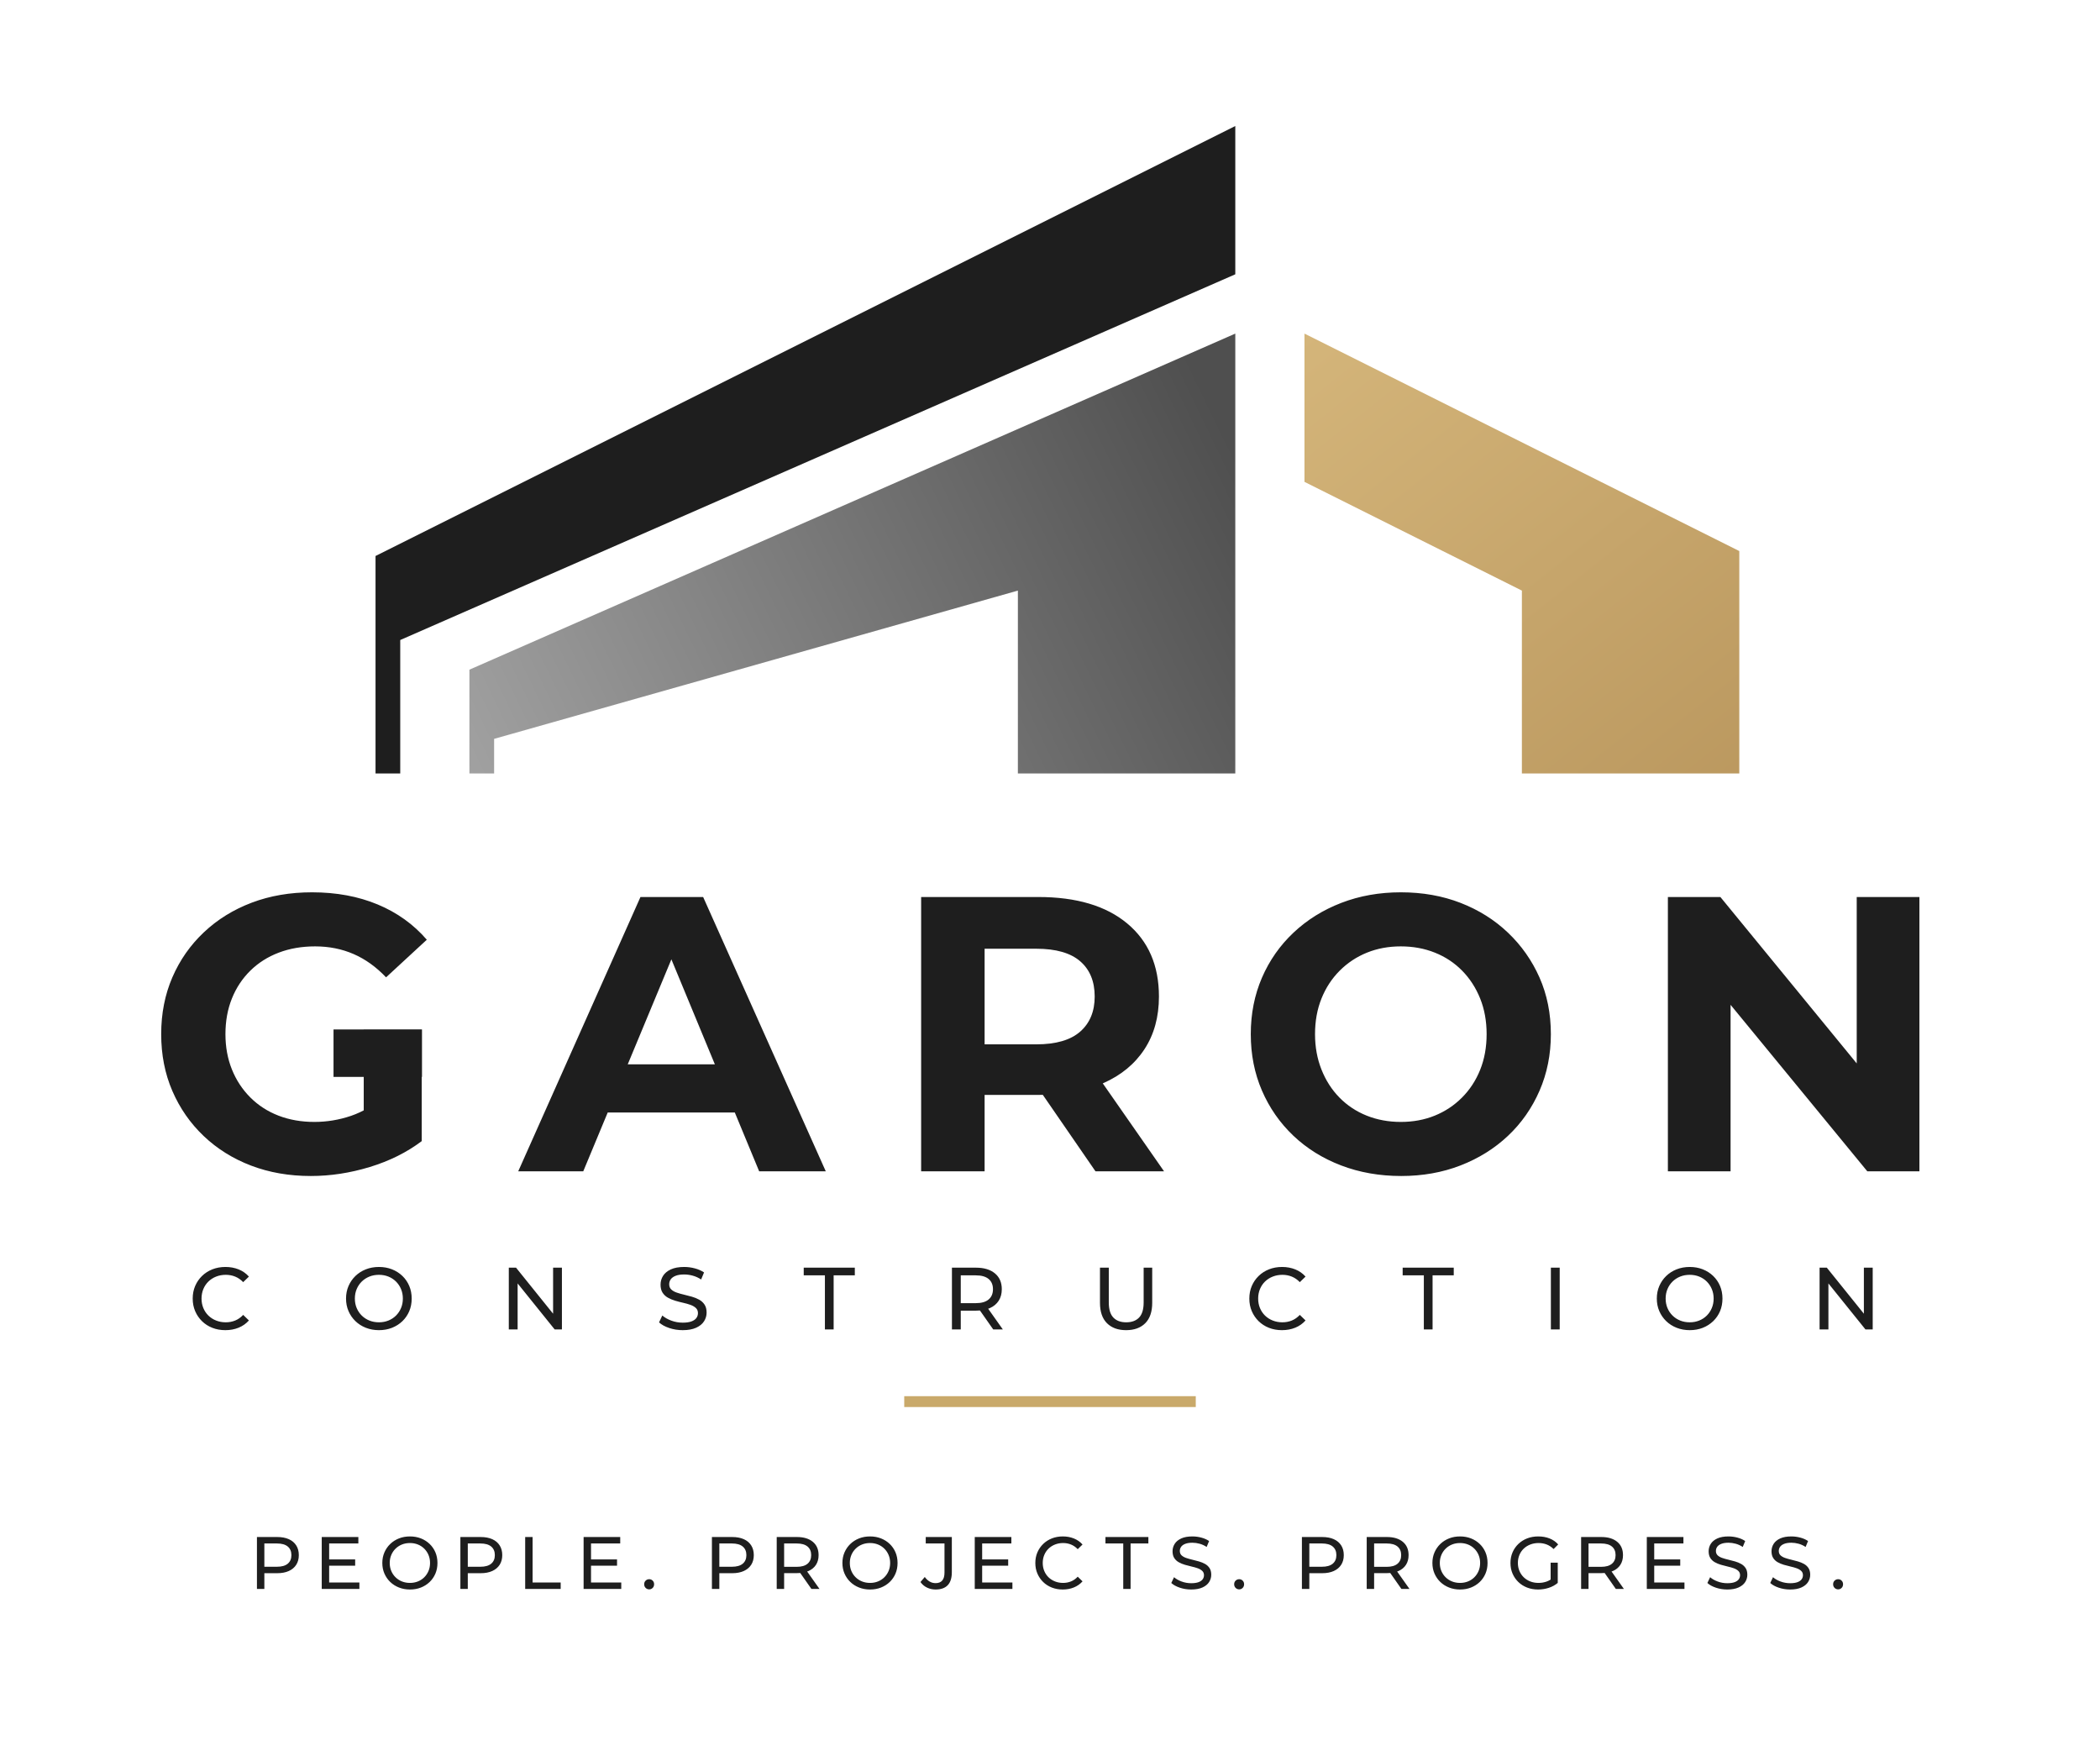
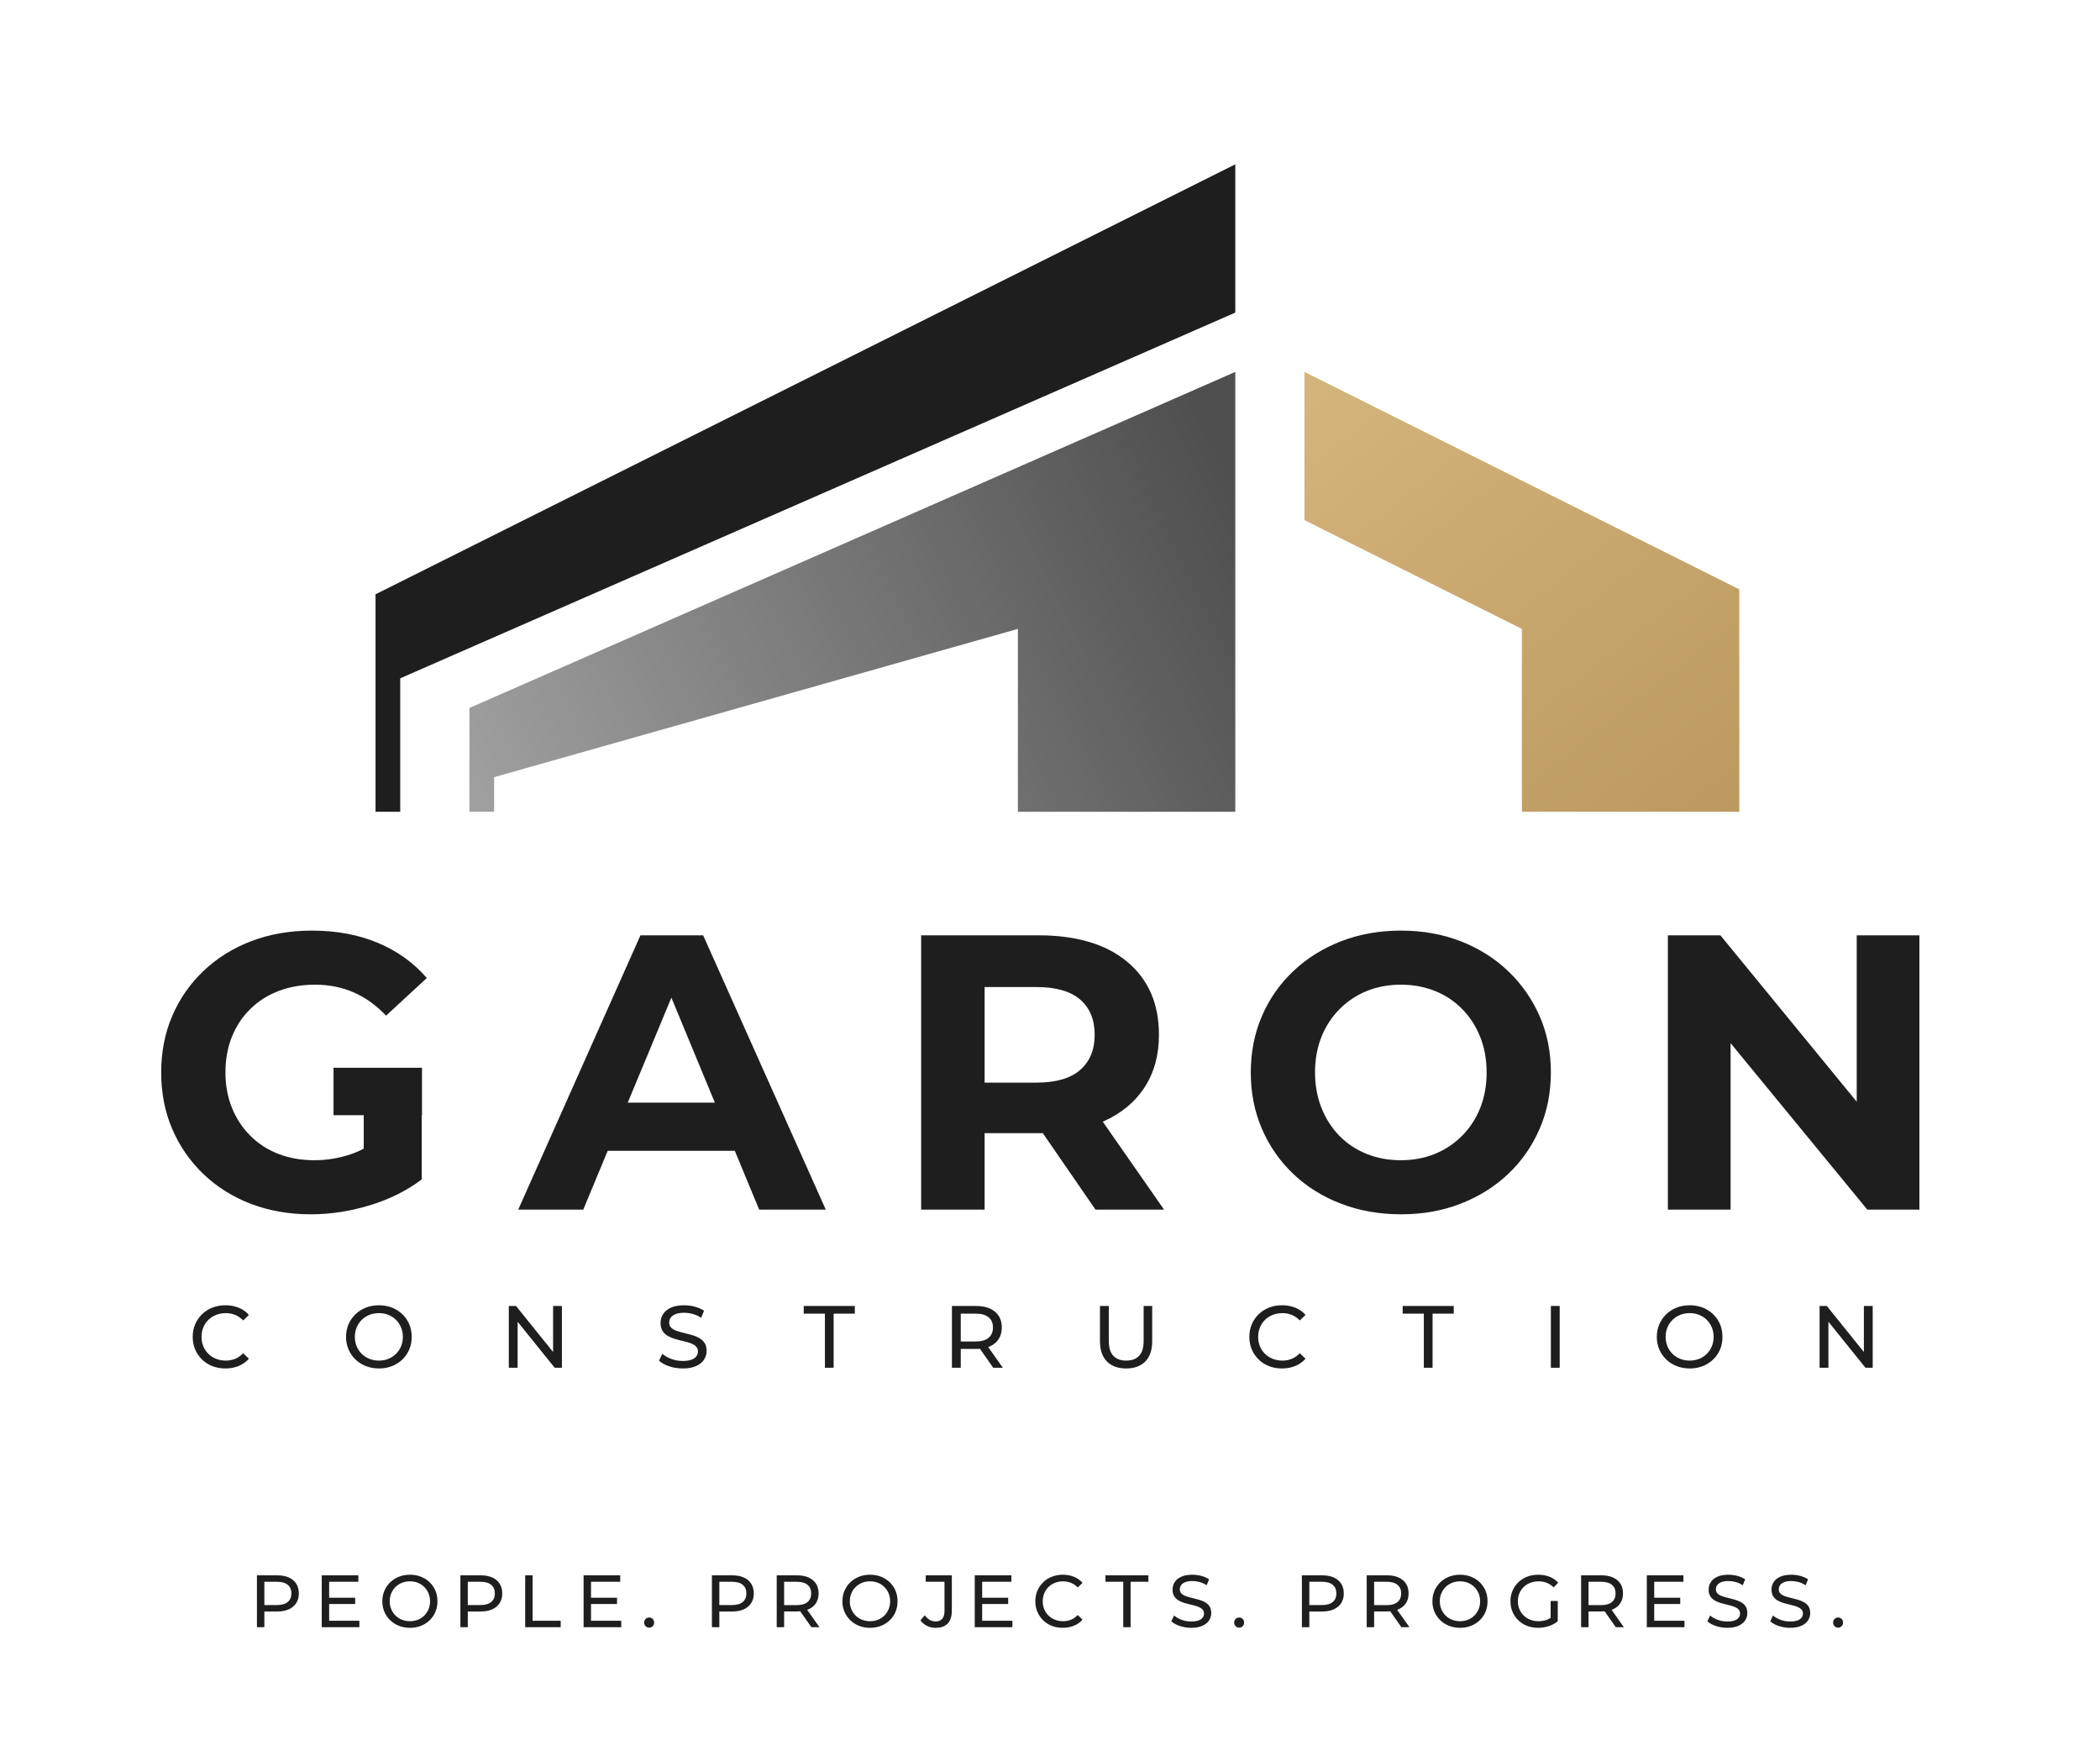
<svg xmlns="http://www.w3.org/2000/svg" viewBox="0 0 425 352" role="img" aria-label="GARON Construction">
  <defs>
    <linearGradient id="gmlight" x1="95" y1="165" x2="250" y2="90" gradientUnits="userSpaceOnUse">
      <stop offset="0" stop-color="#a3a3a3" />
      <stop offset="1" stop-color="#4f4f4f" />
    </linearGradient>
    <linearGradient id="gglight" x1="264" y1="66" x2="352" y2="177" gradientUnits="userSpaceOnUse">
      <stop offset="0" stop-color="#d4b57a" />
      <stop offset="1" stop-color="#b8955c" />
    </linearGradient>
  </defs>
-   <g transform="translate(0,1.5)">
+   <g transform="translate(0,9.25)">
    <path fill="#1e1e1e" d="M250 24 L250 54 L81 128 L81 155 L76 155 L76 111 Z" />
    <path fill="url(#gmlight)" d="M250 66 L250 155 L206 155 L206 118 L100 148 L100 155 L95 155 L95 134 Z" />
    <path fill="url(#gglight)" d="M264 66 L352 110 L352 155 L308 155 L308 118 L264 96 Z" />
  </g>
-   <g transform="translate(0,-20.5)">
+   <g transform="translate(0,-12.75)">
    <path fill="#1e1e1e" d="M62.909 258.451Q56.329 258.451 50.818 256.35Q45.308 254.249 41.225 250.364Q37.141 246.479 34.882 241.246Q32.622 236.014 32.622 229.75Q32.622 223.486 34.882 218.254Q37.141 213.021 41.264 209.136Q45.387 205.251 50.937 203.15Q56.487 201.049 63.147 201.049Q70.521 201.049 76.428 203.506Q82.334 205.964 86.378 210.642L78.132 218.254Q75.119 215.082 71.551 213.536Q67.984 211.99 63.781 211.99Q59.738 211.99 56.408 213.259Q53.078 214.527 50.66 216.906Q48.241 219.284 46.933 222.535Q45.625 225.786 45.625 229.75Q45.625 233.635 46.933 236.886Q48.241 240.136 50.66 242.555Q53.078 244.973 56.368 246.241Q59.659 247.51 63.623 247.51Q67.429 247.51 71.036 246.281Q74.644 245.052 78.053 242.119L85.347 251.395Q80.828 254.804 74.842 256.628Q68.856 258.451 62.909 258.451ZM85.347 251.395 73.613 249.73V228.878H85.347Z M104.88 257.5 129.618 202.0H142.303L167.12 257.5H153.641L133.344 208.501H138.418L118.042 257.5ZM117.249 245.607 120.658 235.855H149.201L152.69 245.607Z M186.421 257.5V202.0H210.128Q221.704 202.0 228.126 207.352Q234.548 212.704 234.548 222.139Q234.548 228.323 231.614 232.803Q228.681 237.282 223.289 239.661Q217.898 242.039 210.445 242.039H193.557L199.266 236.41V257.5ZM221.704 257.5 207.829 237.361H221.545L235.579 257.5ZM199.266 237.837 193.557 231.811H209.731Q215.678 231.811 218.611 229.235Q221.545 226.658 221.545 222.139Q221.545 217.54 218.611 215.003Q215.678 212.466 209.731 212.466H193.557L199.266 206.361Z M283.579 258.451Q276.999 258.451 271.409 256.311Q265.819 254.17 261.736 250.285Q257.653 246.4 255.393 241.167Q253.134 235.934 253.134 229.75Q253.134 223.566 255.393 218.333Q257.653 213.1 261.776 209.215Q265.899 205.33 271.449 203.189Q276.999 201.049 283.5 201.049Q290.081 201.049 295.591 203.189Q301.101 205.33 305.185 209.215Q309.268 213.1 311.567 218.293Q313.866 223.486 313.866 229.75Q313.866 235.934 311.567 241.207Q309.268 246.479 305.185 250.325Q301.101 254.17 295.591 256.311Q290.081 258.451 283.579 258.451ZM283.5 247.51Q287.226 247.51 290.358 246.241Q293.49 244.973 295.869 242.594Q298.247 240.216 299.555 236.965Q300.864 233.714 300.864 229.75Q300.864 225.786 299.555 222.535Q298.247 219.284 295.908 216.906Q293.569 214.527 290.398 213.259Q287.226 211.99 283.5 211.99Q279.774 211.99 276.642 213.259Q273.51 214.527 271.131 216.906Q268.753 219.284 267.445 222.535Q266.136 225.786 266.136 229.75Q266.136 233.635 267.445 236.925Q268.753 240.216 271.092 242.594Q273.431 244.973 276.602 246.241Q279.774 247.51 283.5 247.51Z M337.549 257.5V202.0H348.174L380.919 241.96H375.765V202.0H388.451V257.5H377.906L345.081 217.54H350.235V257.5Z" />
    <rect x="67.5" y="228.8" width="17.9" height="9.6" fill="#1e1e1e" />
    <path fill="#1e1e1e" d="M45.607 289.643Q44.179 289.643 42.973 289.17Q41.768 288.696 40.884 287.83Q40.0 286.964 39.5 285.804Q39.0 284.643 39.0 283.25Q39.0 281.857 39.5 280.696Q40.0 279.536 40.893 278.67Q41.786 277.804 42.991 277.33Q44.196 276.857 45.625 276.857Q47.071 276.857 48.295 277.348Q49.518 277.839 50.375 278.804L49.214 279.929Q48.5 279.179 47.607 278.812Q46.714 278.446 45.696 278.446Q44.643 278.446 43.741 278.804Q42.839 279.161 42.179 279.804Q41.518 280.446 41.152 281.33Q40.786 282.214 40.786 283.25Q40.786 284.286 41.152 285.17Q41.518 286.054 42.179 286.696Q42.839 287.339 43.741 287.696Q44.643 288.054 45.696 288.054Q46.714 288.054 47.607 287.688Q48.5 287.321 49.214 286.554L50.375 287.679Q49.518 288.643 48.295 289.143Q47.071 289.643 45.607 289.643Z M76.692 289.643Q75.263 289.643 74.04 289.161Q72.817 288.679 71.924 287.812Q71.031 286.946 70.531 285.786Q70.031 284.625 70.031 283.25Q70.031 281.875 70.531 280.714Q71.031 279.554 71.924 278.688Q72.817 277.821 74.031 277.339Q75.245 276.857 76.692 276.857Q78.12 276.857 79.325 277.33Q80.531 277.804 81.433 278.67Q82.334 279.536 82.825 280.696Q83.317 281.857 83.317 283.25Q83.317 284.643 82.825 285.804Q82.334 286.964 81.433 287.83Q80.531 288.696 79.325 289.17Q78.12 289.643 76.692 289.643ZM76.692 288.054Q77.727 288.054 78.611 287.696Q79.495 287.339 80.147 286.688Q80.799 286.036 81.165 285.161Q81.531 284.286 81.531 283.25Q81.531 282.214 81.165 281.339Q80.799 280.464 80.147 279.812Q79.495 279.161 78.611 278.804Q77.727 278.446 76.692 278.446Q75.638 278.446 74.754 278.804Q73.87 279.161 73.209 279.812Q72.549 280.464 72.183 281.339Q71.817 282.214 71.817 283.25Q71.817 284.286 72.183 285.161Q72.549 286.036 73.209 286.688Q73.87 287.339 74.754 287.696Q75.638 288.054 76.692 288.054Z M102.972 289.5V277.0H104.437L112.705 287.268H111.937V277.0H113.722V289.5H112.258L103.99 279.232H104.758V289.5Z M138.164 289.643Q136.735 289.643 135.432 289.205Q134.128 288.768 133.378 288.071L134.039 286.679Q134.753 287.304 135.86 287.714Q136.968 288.125 138.164 288.125Q139.253 288.125 139.932 287.875Q140.61 287.625 140.932 287.188Q141.253 286.75 141.253 286.196Q141.253 285.554 140.834 285.161Q140.414 284.768 139.744 284.527Q139.075 284.286 138.271 284.107Q137.468 283.929 136.655 283.688Q135.843 283.446 135.173 283.071Q134.503 282.696 134.093 282.062Q133.682 281.429 133.682 280.429Q133.682 279.464 134.191 278.652Q134.7 277.839 135.762 277.348Q136.825 276.857 138.468 276.857Q139.557 276.857 140.628 277.143Q141.7 277.429 142.485 277.964L141.896 279.393Q141.093 278.857 140.2 278.616Q139.307 278.375 138.468 278.375Q137.414 278.375 136.735 278.643Q136.057 278.911 135.744 279.357Q135.432 279.804 135.432 280.357Q135.432 281.018 135.851 281.411Q136.271 281.804 136.941 282.036Q137.61 282.268 138.414 282.455Q139.218 282.643 140.03 282.875Q140.843 283.107 141.512 283.482Q142.182 283.857 142.593 284.482Q143.003 285.107 143.003 286.089Q143.003 287.036 142.485 287.848Q141.968 288.661 140.887 289.152Q139.807 289.643 138.164 289.643Z M166.945 289.5V278.554H162.659V277.0H172.998V278.554H168.713V289.5Z M192.654 289.5V277.0H197.529Q199.958 277.0 201.351 278.152Q202.744 279.304 202.744 281.357Q202.744 282.714 202.119 283.688Q201.494 284.661 200.333 285.179Q199.172 285.696 197.529 285.696H193.636L194.44 284.875V289.5ZM201.011 289.5 197.833 284.964H199.744L202.958 289.5ZM194.44 285.054 193.636 284.179H197.476Q199.19 284.179 200.074 283.438Q200.958 282.696 200.958 281.357Q200.958 280.018 200.074 279.286Q199.19 278.554 197.476 278.554H193.636L194.44 277.661Z M227.899 289.643Q225.435 289.643 224.024 288.232Q222.614 286.821 222.614 284.107V277.0H224.399V284.036Q224.399 286.125 225.319 287.089Q226.239 288.054 227.917 288.054Q229.614 288.054 230.533 287.089Q231.453 286.125 231.453 284.036V277.0H233.185V284.107Q233.185 286.821 231.783 288.232Q230.381 289.643 227.899 289.643Z M259.448 289.643Q258.019 289.643 256.814 289.17Q255.609 288.696 254.725 287.83Q253.841 286.964 253.341 285.804Q252.841 284.643 252.841 283.25Q252.841 281.857 253.341 280.696Q253.841 279.536 254.734 278.67Q255.627 277.804 256.832 277.33Q258.037 276.857 259.466 276.857Q260.912 276.857 262.136 277.348Q263.359 277.839 264.216 278.804L263.055 279.929Q262.341 279.179 261.448 278.812Q260.555 278.446 259.537 278.446Q258.484 278.446 257.582 278.804Q256.68 279.161 256.019 279.804Q255.359 280.446 254.993 281.33Q254.627 282.214 254.627 283.25Q254.627 284.286 254.993 285.17Q255.359 286.054 256.019 286.696Q256.68 287.339 257.582 287.696Q258.484 288.054 259.537 288.054Q260.555 288.054 261.448 287.688Q262.341 287.321 263.055 286.554L264.216 287.679Q263.359 288.643 262.136 289.143Q260.912 289.643 259.448 289.643Z M288.157 289.5V278.554H283.872V277.0H294.211V278.554H289.925V289.5Z M313.867 289.5V277.0H315.653V289.5Z M341.969 289.643Q340.541 289.643 339.317 289.161Q338.094 288.679 337.201 287.812Q336.308 286.946 335.808 285.786Q335.308 284.625 335.308 283.25Q335.308 281.875 335.808 280.714Q336.308 279.554 337.201 278.688Q338.094 277.821 339.308 277.339Q340.523 276.857 341.969 276.857Q343.398 276.857 344.603 277.33Q345.808 277.804 346.71 278.67Q347.612 279.536 348.103 280.696Q348.594 281.857 348.594 283.25Q348.594 284.643 348.103 285.804Q347.612 286.964 346.71 287.83Q345.808 288.696 344.603 289.17Q343.398 289.643 341.969 289.643ZM341.969 288.054Q343.005 288.054 343.889 287.696Q344.773 287.339 345.425 286.688Q346.076 286.036 346.442 285.161Q346.808 284.286 346.808 283.25Q346.808 282.214 346.442 281.339Q346.076 280.464 345.425 279.812Q344.773 279.161 343.889 278.804Q343.005 278.446 341.969 278.446Q340.916 278.446 340.032 278.804Q339.148 279.161 338.487 279.812Q337.826 280.464 337.46 281.339Q337.094 282.214 337.094 283.25Q337.094 284.286 337.46 285.161Q337.826 286.036 338.487 286.688Q339.148 287.339 340.032 287.696Q340.916 288.054 341.969 288.054Z M368.25 289.5V277.0H369.714L377.982 287.268H377.214V277.0H379.0V289.5H377.536L369.268 279.232H370.036V289.5Z" />
-     <rect x="183" y="303" width="59" height="2.2" fill="#c9a96a" />
    <path fill="#1e1e1e" d="M52.0 342.0V331.5H56.095Q57.475 331.5 58.45 331.935Q59.425 332.37 59.95 333.195Q60.475 334.02 60.475 335.16Q60.475 336.3 59.95 337.118Q59.425 337.935 58.45 338.377Q57.475 338.82 56.095 338.82H52.825L53.5 338.115V342.0ZM53.5 338.265 52.825 337.515H56.05Q57.49 337.515 58.232 336.9Q58.975 336.285 58.975 335.16Q58.975 334.035 58.232 333.42Q57.49 332.805 56.05 332.805H52.825L53.5 332.055Z M65.114 342.0V331.5H72.524V332.805H66.614V340.695H72.734V342.0ZM66.479 337.305V336.03H71.879V337.305Z M82.968 342.12Q81.768 342.12 80.741 341.715Q79.713 341.31 78.963 340.582Q78.213 339.855 77.793 338.88Q77.373 337.905 77.373 336.75Q77.373 335.595 77.793 334.62Q78.213 333.645 78.963 332.918Q79.713 332.19 80.733 331.785Q81.753 331.38 82.968 331.38Q84.168 331.38 85.181 331.778Q86.193 332.175 86.951 332.903Q87.708 333.63 88.121 334.605Q88.533 335.58 88.533 336.75Q88.533 337.92 88.121 338.895Q87.708 339.87 86.951 340.597Q86.193 341.325 85.181 341.722Q84.168 342.12 82.968 342.12ZM82.968 340.785Q83.838 340.785 84.581 340.485Q85.323 340.185 85.871 339.637Q86.418 339.09 86.726 338.355Q87.033 337.62 87.033 336.75Q87.033 335.88 86.726 335.145Q86.418 334.41 85.871 333.863Q85.323 333.315 84.581 333.015Q83.838 332.715 82.968 332.715Q82.083 332.715 81.341 333.015Q80.598 333.315 80.043 333.863Q79.488 334.41 79.181 335.145Q78.873 335.88 78.873 336.75Q78.873 337.62 79.181 338.355Q79.488 339.09 80.043 339.637Q80.598 340.185 81.341 340.485Q82.083 340.785 82.968 340.785Z M93.172 342.0V331.5H97.267Q98.647 331.5 99.622 331.935Q100.597 332.37 101.122 333.195Q101.647 334.02 101.647 335.16Q101.647 336.3 101.122 337.118Q100.597 337.935 99.622 338.377Q98.647 338.82 97.267 338.82H93.997L94.672 338.115V342.0ZM94.672 338.265 93.997 337.515H97.222Q98.662 337.515 99.405 336.9Q100.147 336.285 100.147 335.16Q100.147 334.035 99.405 333.42Q98.662 332.805 97.222 332.805H93.997L94.672 332.055Z M106.287 342.0V331.5H107.787V340.695H113.472V342.0Z M118.111 342.0V331.5H125.521V332.805H119.611V340.695H125.731V342.0ZM119.476 337.305V336.03H124.876V337.305Z M131.39 342.09Q130.97 342.09 130.67 341.798Q130.37 341.505 130.37 341.055Q130.37 340.605 130.67 340.32Q130.97 340.035 131.39 340.035Q131.795 340.035 132.087 340.32Q132.38 340.605 132.38 341.055Q132.38 341.505 132.087 341.798Q131.795 342.09 131.39 342.09Z  M144.079 342.0V331.5H148.174Q149.554 331.5 150.529 331.935Q151.504 332.37 152.029 333.195Q152.554 334.02 152.554 335.16Q152.554 336.3 152.029 337.118Q151.504 337.935 150.529 338.377Q149.554 338.82 148.174 338.82H144.904L145.579 338.115V342.0ZM145.579 338.265 144.904 337.515H148.129Q149.569 337.515 150.312 336.9Q151.054 336.285 151.054 335.16Q151.054 334.035 150.312 333.42Q149.569 332.805 148.129 332.805H144.904L145.579 332.055Z M157.193 342.0V331.5H161.288Q163.328 331.5 164.498 332.467Q165.668 333.435 165.668 335.16Q165.668 336.3 165.143 337.118Q164.618 337.935 163.643 338.37Q162.668 338.805 161.288 338.805H158.018L158.693 338.115V342.0ZM164.213 342.0 161.543 338.19H163.148L165.848 342.0ZM158.693 338.265 158.018 337.53H161.243Q162.683 337.53 163.426 336.908Q164.168 336.285 164.168 335.16Q164.168 334.035 163.426 333.42Q162.683 332.805 161.243 332.805H158.018L158.693 332.055Z M176.083 342.12Q174.883 342.12 173.855 341.715Q172.828 341.31 172.078 340.582Q171.328 339.855 170.908 338.88Q170.488 337.905 170.488 336.75Q170.488 335.595 170.908 334.62Q171.328 333.645 172.078 332.918Q172.828 332.19 173.848 331.785Q174.868 331.38 176.083 331.38Q177.283 331.38 178.295 331.778Q179.308 332.175 180.065 332.903Q180.823 333.63 181.235 334.605Q181.648 335.58 181.648 336.75Q181.648 337.92 181.235 338.895Q180.823 339.87 180.065 340.597Q179.308 341.325 178.295 341.722Q177.283 342.12 176.083 342.12ZM176.083 340.785Q176.953 340.785 177.695 340.485Q178.438 340.185 178.985 339.637Q179.533 339.09 179.84 338.355Q180.148 337.62 180.148 336.75Q180.148 335.88 179.84 335.145Q179.533 334.41 178.985 333.863Q178.438 333.315 177.695 333.015Q176.953 332.715 176.083 332.715Q175.198 332.715 174.455 333.015Q173.713 333.315 173.158 333.863Q172.603 334.41 172.295 335.145Q171.988 335.88 171.988 336.75Q171.988 337.62 172.295 338.355Q172.603 339.09 173.158 339.637Q173.713 340.185 174.455 340.485Q175.198 340.785 176.083 340.785Z M189.347 342.12Q188.417 342.12 187.607 341.73Q186.797 341.34 186.287 340.605L187.157 339.585Q187.592 340.185 188.139 340.507Q188.687 340.83 189.347 340.83Q191.147 340.83 191.147 338.7V332.805H187.352V331.5H192.632V338.625Q192.632 340.38 191.799 341.25Q190.967 342.12 189.347 342.12Z M197.271 342.0V331.5H204.681V332.805H198.771V340.695H204.891V342.0ZM198.636 337.305V336.03H204.036V337.305Z M215.08 342.12Q213.88 342.12 212.867 341.722Q211.855 341.325 211.112 340.597Q210.37 339.87 209.95 338.895Q209.53 337.92 209.53 336.75Q209.53 335.58 209.95 334.605Q210.37 333.63 211.12 332.903Q211.87 332.175 212.882 331.778Q213.895 331.38 215.095 331.38Q216.31 331.38 217.337 331.793Q218.365 332.205 219.085 333.015L218.11 333.96Q217.51 333.33 216.76 333.022Q216.01 332.715 215.155 332.715Q214.27 332.715 213.512 333.015Q212.755 333.315 212.2 333.855Q211.645 334.395 211.337 335.137Q211.03 335.88 211.03 336.75Q211.03 337.62 211.337 338.363Q211.645 339.105 212.2 339.645Q212.755 340.185 213.512 340.485Q214.27 340.785 215.155 340.785Q216.01 340.785 216.76 340.478Q217.51 340.17 218.11 339.525L219.085 340.47Q218.365 341.28 217.337 341.7Q216.31 342.12 215.08 342.12Z M227.324 342.0V332.805H223.724V331.5H232.409V332.805H228.809V342.0Z M241.068 342.12Q239.868 342.12 238.773 341.752Q237.678 341.385 237.048 340.8L237.603 339.63Q238.203 340.155 239.133 340.5Q240.063 340.845 241.068 340.845Q241.983 340.845 242.553 340.635Q243.123 340.425 243.393 340.058Q243.663 339.69 243.663 339.225Q243.663 338.685 243.311 338.355Q242.958 338.025 242.396 337.822Q241.833 337.62 241.158 337.47Q240.483 337.32 239.801 337.118Q239.118 336.915 238.556 336.6Q237.993 336.285 237.648 335.753Q237.303 335.22 237.303 334.38Q237.303 333.57 237.731 332.887Q238.158 332.205 239.051 331.793Q239.943 331.38 241.323 331.38Q242.238 331.38 243.138 331.62Q244.038 331.86 244.698 332.31L244.203 333.51Q243.528 333.06 242.778 332.857Q242.028 332.655 241.323 332.655Q240.438 332.655 239.868 332.88Q239.298 333.105 239.036 333.48Q238.773 333.855 238.773 334.32Q238.773 334.875 239.126 335.205Q239.478 335.535 240.041 335.73Q240.603 335.925 241.278 336.082Q241.953 336.24 242.636 336.435Q243.318 336.63 243.881 336.945Q244.443 337.26 244.788 337.785Q245.133 338.31 245.133 339.135Q245.133 339.93 244.698 340.613Q244.263 341.295 243.356 341.707Q242.448 342.12 241.068 342.12Z M250.792 342.09Q250.372 342.09 250.072 341.798Q249.772 341.505 249.772 341.055Q249.772 340.605 250.072 340.32Q250.372 340.035 250.792 340.035Q251.197 340.035 251.49 340.32Q251.782 340.605 251.782 341.055Q251.782 341.505 251.49 341.798Q251.197 342.09 250.792 342.09Z  M263.482 342.0V331.5H267.577Q268.957 331.5 269.932 331.935Q270.907 332.37 271.432 333.195Q271.957 334.02 271.957 335.16Q271.957 336.3 271.432 337.118Q270.907 337.935 269.932 338.377Q268.957 338.82 267.577 338.82H264.307L264.982 338.115V342.0ZM264.982 338.265 264.307 337.515H267.532Q268.972 337.515 269.714 336.9Q270.457 336.285 270.457 335.16Q270.457 334.035 269.714 333.42Q268.972 332.805 267.532 332.805H264.307L264.982 332.055Z M276.596 342.0V331.5H280.691Q282.731 331.5 283.901 332.467Q285.071 333.435 285.071 335.16Q285.071 336.3 284.546 337.118Q284.021 337.935 283.046 338.37Q282.071 338.805 280.691 338.805H277.421L278.096 338.115V342.0ZM283.616 342.0 280.946 338.19H282.551L285.251 342.0ZM278.096 338.265 277.421 337.53H280.646Q282.086 337.53 282.828 336.908Q283.571 336.285 283.571 335.16Q283.571 334.035 282.828 333.42Q282.086 332.805 280.646 332.805H277.421L278.096 332.055Z M295.485 342.12Q294.285 342.12 293.258 341.715Q292.23 341.31 291.48 340.582Q290.73 339.855 290.31 338.88Q289.89 337.905 289.89 336.75Q289.89 335.595 290.31 334.62Q290.73 333.645 291.48 332.918Q292.23 332.19 293.25 331.785Q294.27 331.38 295.485 331.38Q296.685 331.38 297.698 331.778Q298.71 332.175 299.468 332.903Q300.225 333.63 300.638 334.605Q301.05 335.58 301.05 336.75Q301.05 337.92 300.638 338.895Q300.225 339.87 299.468 340.597Q298.71 341.325 297.698 341.722Q296.685 342.12 295.485 342.12ZM295.485 340.785Q296.355 340.785 297.098 340.485Q297.84 340.185 298.388 339.637Q298.935 339.09 299.243 338.355Q299.55 337.62 299.55 336.75Q299.55 335.88 299.243 335.145Q298.935 334.41 298.388 333.863Q297.84 333.315 297.098 333.015Q296.355 332.715 295.485 332.715Q294.6 332.715 293.858 333.015Q293.115 333.315 292.56 333.863Q292.005 334.41 291.698 335.145Q291.39 335.88 291.39 336.75Q291.39 337.62 291.698 338.355Q292.005 339.09 292.56 339.637Q293.115 340.185 293.858 340.485Q294.6 340.785 295.485 340.785Z M311.284 342.12Q310.069 342.12 309.049 341.722Q308.029 341.325 307.279 340.597Q306.529 339.87 306.109 338.895Q305.689 337.92 305.689 336.75Q305.689 335.58 306.109 334.605Q306.529 333.63 307.287 332.903Q308.044 332.175 309.064 331.778Q310.084 331.38 311.314 331.38Q312.559 331.38 313.594 331.785Q314.629 332.19 315.349 333.0L314.419 333.93Q313.774 333.3 313.017 333.007Q312.259 332.715 311.374 332.715Q310.474 332.715 309.702 333.015Q308.929 333.315 308.367 333.855Q307.804 334.395 307.497 335.137Q307.189 335.88 307.189 336.75Q307.189 337.605 307.497 338.347Q307.804 339.09 308.367 339.637Q308.929 340.185 309.694 340.485Q310.459 340.785 311.359 340.785Q312.199 340.785 312.972 340.523Q313.744 340.26 314.404 339.645L315.259 340.785Q314.479 341.445 313.437 341.783Q312.394 342.12 311.284 342.12ZM315.259 340.785 313.819 340.59V336.69H315.259Z M319.988 342.0V331.5H324.083Q326.123 331.5 327.293 332.467Q328.463 333.435 328.463 335.16Q328.463 336.3 327.938 337.118Q327.413 337.935 326.438 338.37Q325.463 338.805 324.083 338.805H320.813L321.488 338.115V342.0ZM327.008 342.0 324.338 338.19H325.943L328.643 342.0ZM321.488 338.265 320.813 337.53H324.038Q325.478 337.53 326.221 336.908Q326.963 336.285 326.963 335.16Q326.963 334.035 326.221 333.42Q325.478 332.805 324.038 332.805H320.813L321.488 332.055Z M333.283 342.0V331.5H340.693V332.805H334.783V340.695H340.903V342.0ZM334.648 337.305V336.03H340.048V337.305Z M349.562 342.12Q348.362 342.12 347.267 341.752Q346.172 341.385 345.542 340.8L346.097 339.63Q346.697 340.155 347.627 340.5Q348.557 340.845 349.562 340.845Q350.477 340.845 351.047 340.635Q351.617 340.425 351.887 340.058Q352.157 339.69 352.157 339.225Q352.157 338.685 351.804 338.355Q351.452 338.025 350.889 337.822Q350.327 337.62 349.652 337.47Q348.977 337.32 348.294 337.118Q347.612 336.915 347.049 336.6Q346.487 336.285 346.142 335.753Q345.797 335.22 345.797 334.38Q345.797 333.57 346.224 332.887Q346.652 332.205 347.544 331.793Q348.437 331.38 349.817 331.38Q350.732 331.38 351.632 331.62Q352.532 331.86 353.192 332.31L352.697 333.51Q352.022 333.06 351.272 332.857Q350.522 332.655 349.817 332.655Q348.932 332.655 348.362 332.88Q347.792 333.105 347.529 333.48Q347.267 333.855 347.267 334.32Q347.267 334.875 347.619 335.205Q347.972 335.535 348.534 335.73Q349.097 335.925 349.772 336.082Q350.447 336.24 351.129 336.435Q351.812 336.63 352.374 336.945Q352.937 337.26 353.282 337.785Q353.627 338.31 353.627 339.135Q353.627 339.93 353.192 340.613Q352.757 341.295 351.849 341.707Q350.942 342.12 349.562 342.12Z M362.286 342.12Q361.086 342.12 359.991 341.752Q358.896 341.385 358.266 340.8L358.821 339.63Q359.421 340.155 360.351 340.5Q361.281 340.845 362.286 340.845Q363.201 340.845 363.771 340.635Q364.341 340.425 364.611 340.058Q364.881 339.69 364.881 339.225Q364.881 338.685 364.528 338.355Q364.176 338.025 363.613 337.822Q363.051 337.62 362.376 337.47Q361.701 337.32 361.018 337.118Q360.336 336.915 359.773 336.6Q359.211 336.285 358.866 335.753Q358.521 335.22 358.521 334.38Q358.521 333.57 358.948 332.887Q359.376 332.205 360.268 331.793Q361.161 331.38 362.541 331.38Q363.456 331.38 364.356 331.62Q365.256 331.86 365.916 332.31L365.421 333.51Q364.746 333.06 363.996 332.857Q363.246 332.655 362.541 332.655Q361.656 332.655 361.086 332.88Q360.516 333.105 360.253 333.48Q359.991 333.855 359.991 334.32Q359.991 334.875 360.343 335.205Q360.696 335.535 361.258 335.73Q361.821 335.925 362.496 336.082Q363.171 336.24 363.853 336.435Q364.536 336.63 365.098 336.945Q365.661 337.26 366.006 337.785Q366.351 338.31 366.351 339.135Q366.351 339.93 365.916 340.613Q365.481 341.295 364.573 341.707Q363.666 342.12 362.286 342.12Z M372.01 342.09Q371.59 342.09 371.29 341.798Q370.99 341.505 370.99 341.055Q370.99 340.605 371.29 340.32Q371.59 340.035 372.01 340.035Q372.415 340.035 372.707 340.32Q373.0 340.605 373.0 341.055Q373.0 341.505 372.707 341.798Q372.415 342.09 372.01 342.09Z" />
  </g>
</svg>
